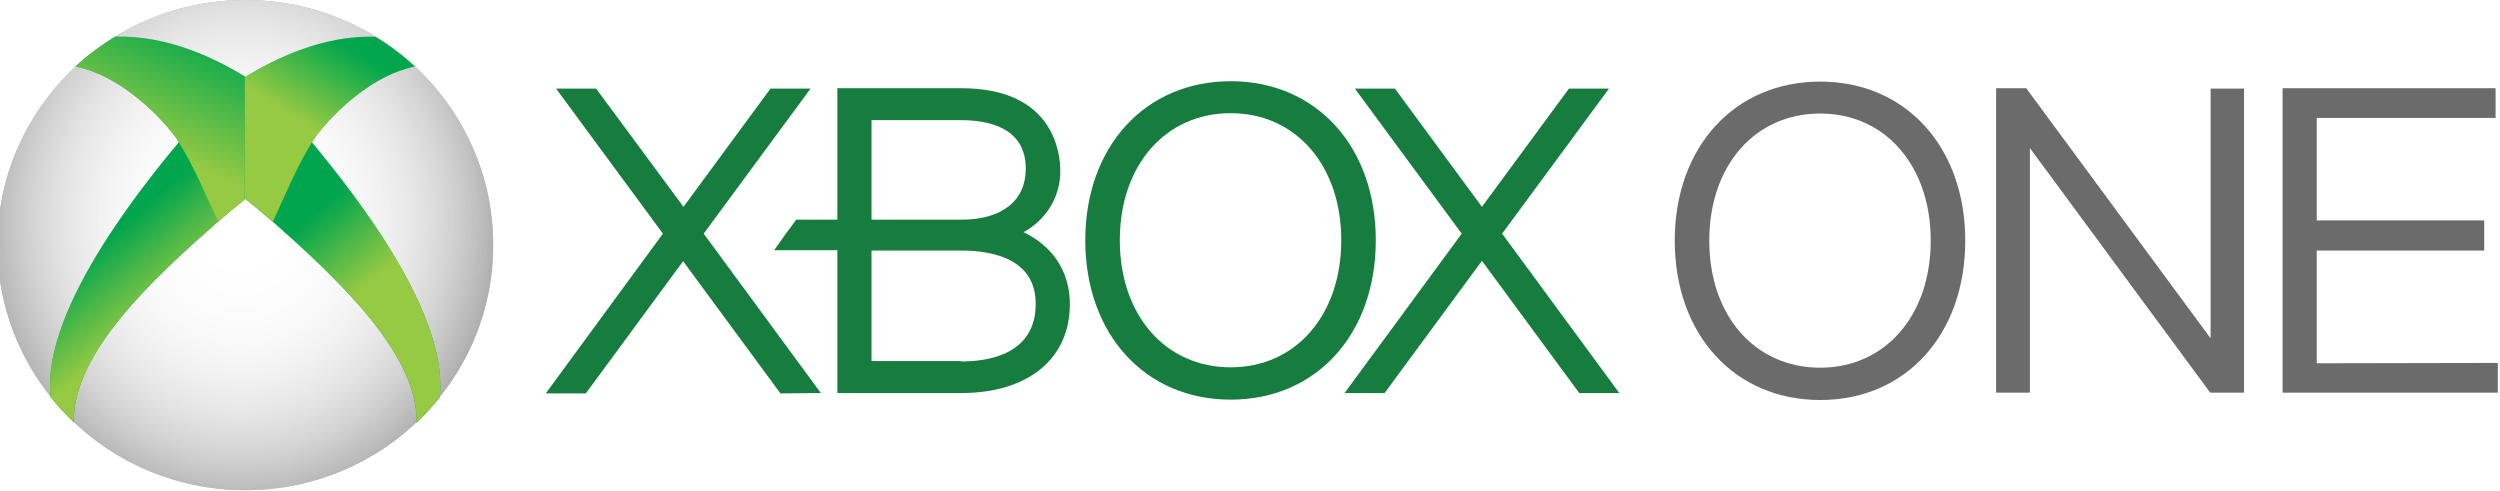
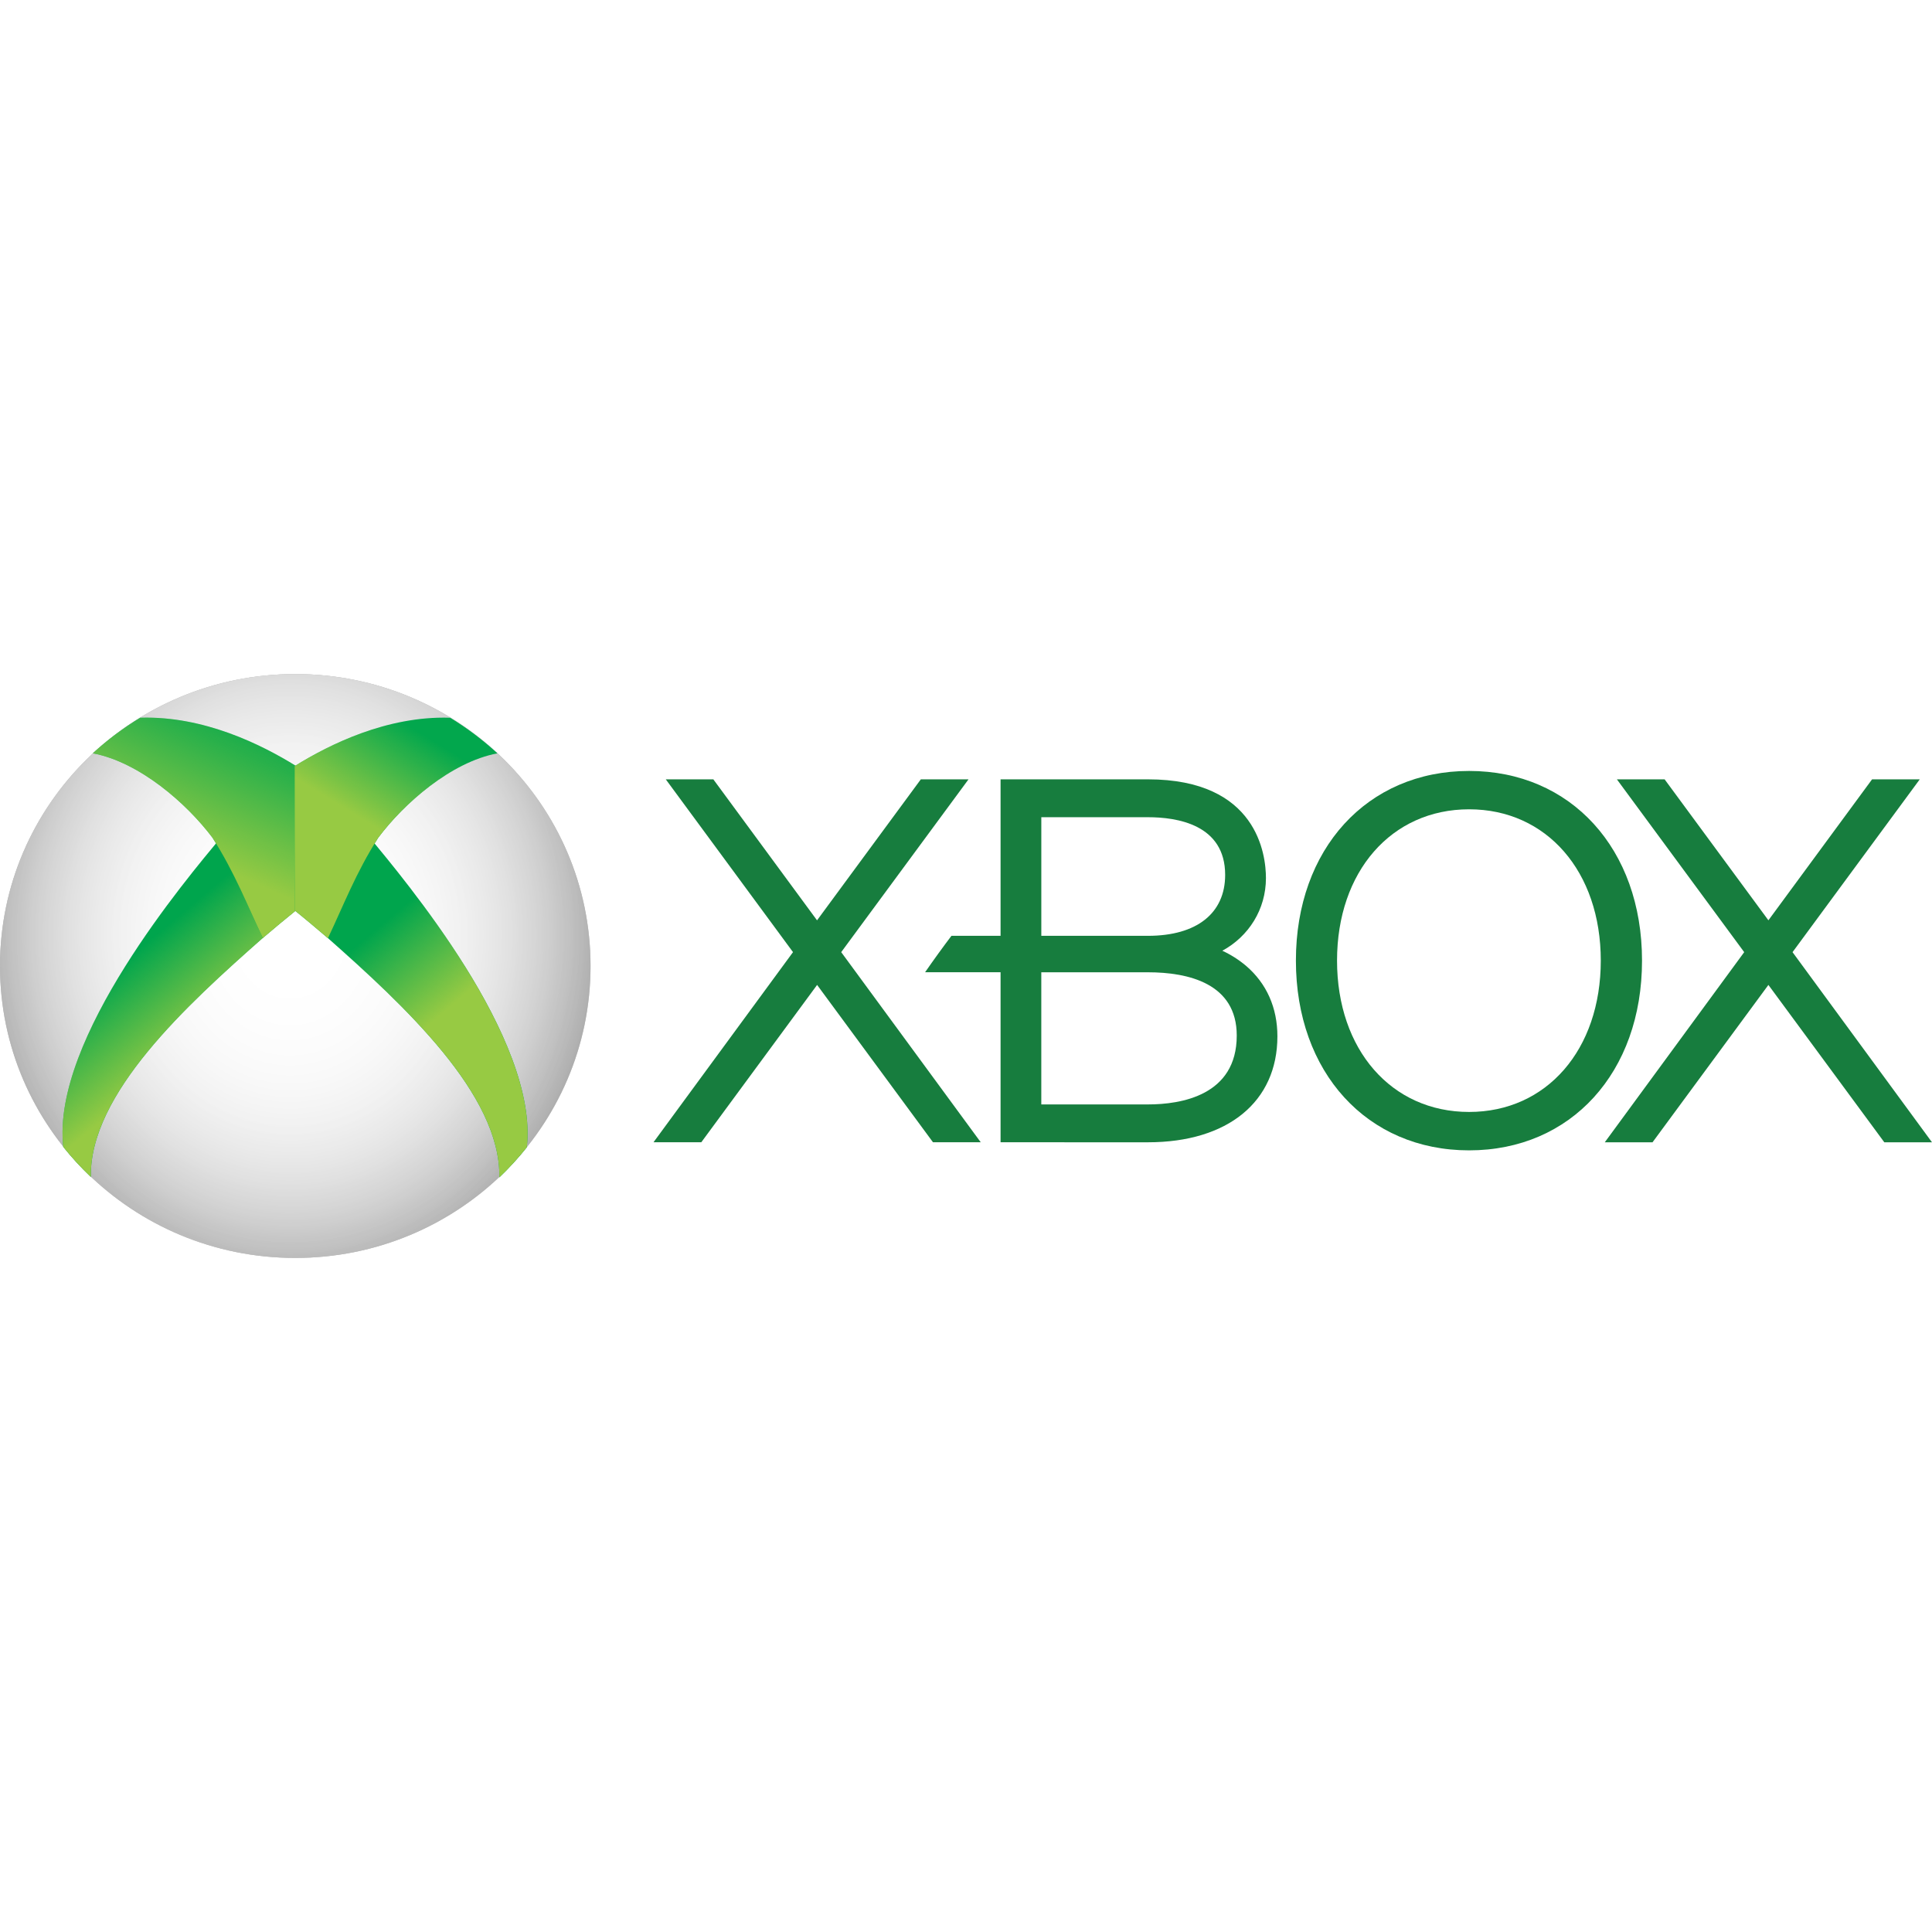
- <svg xmlns="http://www.w3.org/2000/svg" width="100" height="19.602" viewBox="11.272 1.898 6.807 1.334" version="1.1" id="svg19">
-   <defs id="defs19" />
-   <path fill="#6b6b6b" d="M 17.291,2.139 V 2.819 L 16.789,2.138 16.707,2.138 V 2.967 H 16.799 V 2.301 l 0.491,0.666 0.092,8e-5 V 2.139 Z m -1.063,-0.019 c -0.233,0 -0.396,0.178 -0.396,0.433 0,0.256 0.163,0.434 0.396,0.434 0.233,0 0.395,-0.178 0.395,-0.434 0,-0.255 -0.162,-0.433 -0.395,-0.433 m 0,0.779 c -0.178,0 -0.302,-0.142 -0.302,-0.346 0,-0.204 0.124,-0.346 0.302,-0.346 0.177,0 0.301,0.142 0.301,0.346 4e-5,0.204 -0.124,0.346 -0.301,0.346 m 1.352,-0.012 V 2.58 h 0.456 V 2.498 H 17.58 V 2.219 h 0.487 v -0.081 h -0.58 v 0.829 h 0.586 v -0.081 z" id="path1" style="stroke-width:0.04" />
-   <path fill="#177d3e" d="M 15.572,2.968 15.307,2.608 15.042,2.968 H 14.933 L 15.252,2.534 14.961,2.139 h 0.109 l 0.237,0.322 0.237,-0.322 h 0.109 L 15.362,2.534 15.681,2.968 Z M 14.113,2.565 a 0.238,0.238 0 0 0 -0.054,-0.035 c 0.06,-0.033 0.1,-0.094 0.1,-0.166 0,-0.053 -0.02,-0.226 -0.27,-0.226 h -0.337 v 0.358 h -0.112 a 2.432,2.432 0 0 0 -0.06,0.083 h 0.172 v 0.389 l 0.337,4e-5 c 0.182,0 0.296,-0.093 0.296,-0.242 0,-0.065 -0.025,-0.121 -0.072,-0.161 M 13.645,2.225 h 0.244 c 0.066,0 0.176,0.016 0.176,0.132 0,0.087 -0.064,0.139 -0.176,0.139 h -0.244 z m 0.244,0.656 H 13.645 V 2.58 h 0.244 c 0.092,0 0.203,0.026 0.203,0.145 4e-5,0.137 -0.127,0.157 -0.203,0.157" id="path2" style="stroke-width:0.04" />
-   <path d="m 14.623,2.119 c -0.233,0 -0.396,0.178 -0.396,0.433 0,0.256 0.163,0.434 0.396,0.434 0.233,0 0.395,-0.178 0.395,-0.434 0,-0.255 -0.162,-0.433 -0.395,-0.433 m 0,0.779 c -0.178,0 -0.302,-0.142 -0.302,-0.346 0,-0.204 0.124,-0.346 0.302,-0.346 0.177,0 0.301,0.142 0.301,0.346 0,0.204 -0.124,0.346 -0.301,0.346 M 13.507,2.968 13.188,2.534 13.479,2.139 H 13.37 L 13.133,2.461 12.895,2.139 h -0.109 l 0.291,0.395 -0.319,0.435 h 0.109 l 0.265,-0.36 0.265,0.36 z" fill="#177d3e" id="path3" style="stroke-width:0.04" />
-   <g transform="matrix(0.04000324,0,0,0.04000324,10.67787,3.284512)" id="g19">
-     <path d="m 48.42,-17.981 c 0,9.212 -7.553,16.679 -16.87,16.679 -9.317,0 -16.87,-7.467 -16.87,-16.679 0,-9.211 7.553,-16.679 16.87,-16.679 9.317,0 16.87,7.467 16.87,16.679 z" fill="#666666" id="path4" />
-     <radialGradient id="a" cx="-1186.125" cy="1608.61" r="14.351" gradientTransform="matrix(0,1.6935,1.5038,0,-2387.78,1988.934)" gradientUnits="userSpaceOnUse">
-       <stop offset="0" stop-color="#fff" id="stop4" />
-       <stop offset="1" stop-color="#fff" stop-opacity="0" id="stop5" />
-     </radialGradient>
-     <path d="m 48.42,-17.981 c 0,9.212 -7.553,16.679 -16.87,16.679 -9.317,0 -16.87,-7.467 -16.87,-16.679 0,-9.211 7.553,-16.679 16.87,-16.679 9.317,0 16.87,7.467 16.87,16.679 z" fill="url(#a)" id="path5" style="fill:url(#a)" />
-     <radialGradient id="b" cx="-1186.125" cy="1608.61" r="14.351" gradientTransform="matrix(0,1.6935,1.5038,0,-2387.78,1988.934)" gradientUnits="userSpaceOnUse">
-       <stop offset="0" stop-color="#fff" id="stop6" />
-       <stop offset="1" stop-color="#fff" stop-opacity="0" id="stop7" />
-     </radialGradient>
-     <path d="m 48.42,-17.981 c 0,9.212 -7.553,16.679 -16.87,16.679 -9.317,0 -16.87,-7.467 -16.87,-16.679 0,-9.211 7.553,-16.679 16.87,-16.679 9.317,0 16.87,7.467 16.87,16.679 z" fill="url(#b)" id="path7" style="fill:url(#b)" />
-     <radialGradient id="c" cx="-1186.125" cy="1608.61" r="14.351" gradientTransform="matrix(0,1.6935,1.5038,0,-2387.78,1988.934)" gradientUnits="userSpaceOnUse">
-       <stop offset="0" stop-color="#fff" id="stop8" />
-       <stop offset="1" stop-color="#fff" stop-opacity="0" id="stop9" />
-     </radialGradient>
-     <path d="m 48.42,-17.981 c 0,9.212 -7.553,16.679 -16.87,16.679 -9.317,0 -16.87,-7.467 -16.87,-16.679 0,-9.211 7.553,-16.679 16.87,-16.679 9.317,0 16.87,7.467 16.87,16.679 z" fill="url(#c)" id="path9" style="fill:url(#c)" />
-     <path d="m 27.27,-25.287 c -1.863,2.258 -9.666,11.435 -8.974,17.64 0.482,0.61 1.013,1.182 1.574,1.72 -0.082,-4.75 5.492,-9.833 9.842,-13.67 l -2.443,-5.69 z" fill="#00a54d" id="path10" />
-     <g transform="matrix(1.0075,0,0,1.00084,1.107,-34.878)" id="g11">
-       <linearGradient id="d" gradientUnits="userSpaceOnUse" x1="-1022.497" y1="1131.197" x2="-1026.453" y2="1135.837" gradientTransform="matrix(1.0075,0,0,-1.0008,1054.326,1153.657)">
-         <stop offset="0" stop-color="#97ca43" id="stop10" />
-         <stop offset="1" stop-color="#97ca43" stop-opacity="0" id="stop11" />
-       </linearGradient>
-       <path d="m 25.967,9.583 c -1.848,2.256 -9.593,11.425 -8.906,17.625 0.478,0.61 1.005,1.181 1.562,1.718 -0.081,-4.745 5.451,-9.825 9.769,-13.658 z" fill="url(#d)" id="path11" style="fill:url(#d)" />
-     </g>
-     <g transform="matrix(1.0075,0,0,1.00084,0.968,-34.846)" id="g13">
-       <path d="m 21.561,2.677 a 16.832,16.832 0 0 0 -2.687,2.031 c 2.656,0.508 5.32,2.862 6.781,4.812 1.272,2.002 1.963,3.837 2.861,5.731 a 91.424,91.424 0 0 1 1.896,-1.587 L 30.408,5.438 C 28.429,4.2 25.158,2.571 21.592,2.677 c -0.008,0.005 -0.024,-0.005 -0.031,0 z" fill="#02a74d" id="path12" />
-       <linearGradient id="e" gradientUnits="userSpaceOnUse" x1="-1022.39" y1="1142.336" x2="-1018.766" y2="1150.379" gradientTransform="matrix(1.0075,0,0,-1.0008,1054.187,1153.625)">
-         <stop offset="0" stop-color="#97ca43" id="stop12" />
-         <stop offset="1" stop-color="#97ca43" stop-opacity="0" id="stop13" />
-       </linearGradient>
-       <path d="m 21.561,2.677 a 16.832,16.832 0 0 0 -2.687,2.031 c 2.656,0.508 5.32,2.862 6.781,4.812 1.272,2.002 1.963,3.837 2.861,5.731 a 91.424,91.424 0 0 1 1.896,-1.587 L 30.408,5.438 C 28.429,4.2 25.158,2.571 21.592,2.677 c -0.008,0.005 -0.024,-0.005 -0.031,0 z" fill="url(#e)" id="path13" style="fill:url(#e)" />
-     </g>
-     <g id="g18">
-       <path d="m 35.837,-25.28 c 1.856,2.26 9.633,11.445 8.943,17.654 -0.48,0.61 -1.009,1.183 -1.568,1.722 0.081,-4.754 -5.474,-9.842 -9.81,-13.682 l 2.435,-5.695 z" fill="#00a54d" id="path14" />
-       <g transform="matrix(-1.00417,0,0,1.00169,61.912,-34.88)" id="g15">
-         <linearGradient id="f" gradientUnits="userSpaceOnUse" x1="1745.975" y1="1130.484" x2="1742.02" y2="1135.124" gradientTransform="matrix(-1.0042,0,0,-1.0017,1777.409,1153.894)">
-           <stop offset="0" stop-color="#97ca43" id="stop14" />
-           <stop offset="1" stop-color="#97ca43" stop-opacity="0" id="stop15" />
-         </linearGradient>
-         <path d="m 25.967,9.583 c -1.848,2.256 -9.593,11.426 -8.906,17.625 a 16.95,16.95 0 0 0 1.562,1.719 c -0.081,-4.746 5.451,-9.825 9.769,-13.659 z" fill="url(#f)" id="path15" style="fill:url(#f)" />
-       </g>
-       <g transform="matrix(-1.00417,0,0,1.00169,62.051,-34.848)" id="g17">
-         <path d="m 21.561,2.677 a 16.945,16.945 0 0 0 -2.688,2.031 c 2.656,0.508 5.321,2.862 6.781,4.812 1.272,2.002 1.964,3.837 2.862,5.732 0.608,-0.519 1.226,-1.047 1.896,-1.587 L 30.408,5.438 C 28.429,4.2 25.158,2.571 21.592,2.677 c -0.007,0.005 -0.024,-0.005 -0.031,0 z" fill="#02a74d" id="path16" />
-         <linearGradient id="g" gradientUnits="userSpaceOnUse" x1="1746.11" y1="1141.965" x2="1749.206" y2="1147.008" gradientTransform="matrix(-1.0042,0,0,-1.0017,1777.548,1153.863)">
-           <stop offset="0" stop-color="#97ca43" id="stop16" />
-           <stop offset="1" stop-color="#97ca43" stop-opacity="0" id="stop17" />
-         </linearGradient>
-         <path d="m 21.561,2.677 a 16.945,16.945 0 0 0 -2.688,2.031 c 2.656,0.508 5.321,2.862 6.781,4.812 1.272,2.002 1.964,3.837 2.862,5.732 0.608,-0.519 1.226,-1.047 1.896,-1.587 L 30.408,5.438 C 28.429,4.2 25.158,2.571 21.592,2.677 c -0.007,0.005 -0.024,-0.005 -0.031,0 z" fill="url(#g)" id="path17" style="fill:url(#g)" />
+ <svg xmlns="http://www.w3.org/2000/svg" width="100" height="100" viewBox="0 0 100 100" version="1.1" id="svg1" xml:space="preserve">
+   <defs id="defs1" />
+   <g id="layer1">
+     <g id="g1" transform="matrix(0.9059284,0,0,0.9059284,-10.21162,33.17057)">
+       <path fill="#177d3e" d="m 118.932,28.65 -6.623,-8.992 -6.621,8.992 h -2.728 l 7.966,-10.864 -7.274,-9.874 h 2.727 l 5.93,8.054 5.923,-8.054 h 2.725 l -7.269,9.874 7.968,10.864 z M 82.467,18.57 a 6,6 0 0 0 -1.358,-0.865 c 1.505,-0.817 2.492,-2.361 2.492,-4.152 0,-1.327 -0.489,-5.641 -6.741,-5.641 h -8.421 v 8.94 h -2.806 a 61,61 0 0 0 -1.506,2.081 h 4.312 v 9.715 l 8.421,0.001 c 4.562,0 7.396,-2.317 7.396,-6.054 0,-1.632 -0.617,-3.021 -1.789,-4.025 m -11.7,-8.494 h 6.093 c 1.65,0 4.411,0.411 4.411,3.296 0,2.181 -1.609,3.481 -4.411,3.481 h -6.093 z m 6.092,16.41 h -6.093 v -7.55 h 6.093 c 2.311,0 5.074,0.638 5.074,3.614 10e-4,3.423 -3.177,3.936 -5.074,3.936" id="path1" />
+       <path fill="#177d3e" d="m 95.209,7.433 c -5.824,0 -9.896,4.456 -9.896,10.835 0,6.389 4.071,10.842 9.896,10.842 5.82,0 9.879,-4.453 9.879,-10.842 0,-6.379 -4.059,-10.835 -9.879,-10.835 m 0,19.483 c -4.438,0 -7.546,-3.557 -7.546,-8.648 0,-5.088 3.108,-8.644 7.546,-8.644 4.431,0 7.523,3.556 7.523,8.644 0,5.091 -3.092,8.648 -7.523,8.648 M 67.306,28.648 59.334,17.785 66.608,7.912 h -2.725 l -5.93,8.056 -5.925,-8.056 h -2.717 l 7.269,9.873 -7.971,10.863 h 2.731 l 6.617,-8.99 6.621,8.99 z" id="path2" />
+       <g transform="translate(-3.408,36.558)" id="g17">
+         <path fill="#666666" d="m 48.42,-17.981 c 0,9.212 -7.553,16.679 -16.87,16.679 -9.317,0 -16.87,-7.467 -16.87,-16.679 0,-9.212 7.553,-16.679 16.87,-16.679 9.317,0 16.87,7.467 16.87,16.679" id="path3" />
+         <radialGradient id="a" cx="-1186.125" cy="1608.61" r="14.351" gradientTransform="matrix(0,1.6935,1.5038,0,-2387.78,1988.934)" gradientUnits="userSpaceOnUse">
+           <stop offset="0" stop-color="#fff" id="stop3" />
+           <stop offset="1" stop-color="#fff" stop-opacity="0" id="stop4" />
+         </radialGradient>
+         <path fill="url(#a)" d="m 48.42,-17.981 c 0,9.212 -7.553,16.679 -16.87,16.679 -9.317,0 -16.87,-7.467 -16.87,-16.679 0,-9.212 7.553,-16.679 16.87,-16.679 9.317,0 16.87,7.467 16.87,16.679" id="path4" style="fill:url(#a)" />
+         <radialGradient id="b" cx="-1186.125" cy="1608.61" r="14.351" gradientTransform="matrix(0,1.6935,1.5038,0,-2387.78,1988.934)" gradientUnits="userSpaceOnUse">
+           <stop offset="0" stop-color="#fff" id="stop5" />
+           <stop offset="1" stop-color="#fff" stop-opacity="0" id="stop6" />
+         </radialGradient>
+         <path fill="url(#b)" d="m 48.42,-17.981 c 0,9.212 -7.553,16.679 -16.87,16.679 -9.317,0 -16.87,-7.467 -16.87,-16.679 0,-9.212 7.553,-16.679 16.87,-16.679 9.317,0 16.87,7.467 16.87,16.679" id="path6" style="fill:url(#b)" />
+         <radialGradient id="c" cx="-1186.125" cy="1608.61" r="14.351" gradientTransform="matrix(0,1.6935,1.5038,0,-2387.78,1988.934)" gradientUnits="userSpaceOnUse">
+           <stop offset="0" stop-color="#fff" id="stop7" />
+           <stop offset="1" stop-color="#fff" stop-opacity="0" id="stop8" />
+         </radialGradient>
+         <path fill="url(#c)" d="m 48.42,-17.981 c 0,9.212 -7.553,16.679 -16.87,16.679 -9.317,0 -16.87,-7.467 -16.87,-16.679 0,-9.212 7.553,-16.679 16.87,-16.679 9.317,0 16.87,7.467 16.87,16.679" id="path8" style="fill:url(#c)" />
+         <path fill="#00a54d" d="m 27.27,-25.287 c -1.863,2.258 -9.666,11.435 -8.974,17.64 0.482,0.61 1.013,1.182 1.574,1.72 -0.082,-4.75 5.492,-9.833 9.842,-13.67 z" id="path9" />
+         <g transform="matrix(1.0075,0,0,1.00084,1.107,-34.878)" id="g10">
+           <linearGradient id="d" x1="-1022.497" x2="-1026.453" y1="1131.197" y2="1135.837" gradientTransform="matrix(1.0075,0,0,-1.0008,1054.326,1153.657)" gradientUnits="userSpaceOnUse">
+             <stop offset="0" stop-color="#97ca43" id="stop9" />
+             <stop offset="1" stop-color="#97ca43" stop-opacity="0" id="stop10" />
+           </linearGradient>
+           <path fill="url(#d)" d="m 25.967,9.583 c -1.848,2.256 -9.593,11.425 -8.906,17.625 0.478,0.61 1.005,1.181 1.562,1.718 -0.081,-4.745 5.451,-9.825 9.769,-13.658 z" id="path10" style="fill:url(#d)" />
+         </g>
+         <g transform="matrix(1.0075,0,0,1.00084,0.968,-34.846)" id="g12">
+           <path fill="#02a74d" d="m 21.561,2.677 a 17,17 0 0 0 -2.687,2.031 c 2.656,0.508 5.32,2.862 6.781,4.812 1.272,2.002 1.963,3.837 2.861,5.731 a 91,91 0 0 1 1.896,-1.587 L 30.408,5.438 C 28.429,4.2 25.158,2.571 21.592,2.677 c -0.008,0.005 -0.024,-0.005 -0.031,0" id="path11" />
+           <linearGradient id="e" x1="-1022.39" x2="-1018.766" y1="1142.336" y2="1150.379" gradientTransform="matrix(1.0075,0,0,-1.0008,1054.187,1153.625)" gradientUnits="userSpaceOnUse">
+             <stop offset="0" stop-color="#97ca43" id="stop11" />
+             <stop offset="1" stop-color="#97ca43" stop-opacity="0" id="stop12" />
+           </linearGradient>
+           <path fill="url(#e)" d="m 21.561,2.677 a 17,17 0 0 0 -2.687,2.031 c 2.656,0.508 5.32,2.862 6.781,4.812 1.272,2.002 1.963,3.837 2.861,5.731 a 91,91 0 0 1 1.896,-1.587 L 30.408,5.438 C 28.429,4.2 25.158,2.571 21.592,2.677 c -0.008,0.005 -0.024,-0.005 -0.031,0" id="path12" style="fill:url(#e)" />
+         </g>
+         <path fill="#00a54d" d="m 35.837,-25.28 c 1.856,2.26 9.633,11.445 8.943,17.654 -0.48,0.61 -1.009,1.183 -1.568,1.722 0.081,-4.754 -5.474,-9.842 -9.81,-13.682 l 2.435,-5.695 z" id="path13" />
+         <g transform="matrix(-1.00417,0,0,1.00169,61.912,-34.88)" id="g14">
+           <linearGradient id="f" x1="1745.975" x2="1742.02" y1="1130.484" y2="1135.124" gradientTransform="matrix(-1.0042,0,0,-1.0017,1777.409,1153.894)" gradientUnits="userSpaceOnUse">
+             <stop offset="0" stop-color="#97ca43" id="stop13" />
+             <stop offset="1" stop-color="#97ca43" stop-opacity="0" id="stop14" />
+           </linearGradient>
+           <path fill="url(#f)" d="m 25.967,9.583 c -1.848,2.256 -9.593,11.426 -8.906,17.625 a 17,17 0 0 0 1.562,1.719 c -0.081,-4.746 5.451,-9.825 9.769,-13.659 z" id="path14" style="fill:url(#f)" />
+         </g>
+         <g transform="matrix(-1.00417,0,0,1.00169,62.051,-34.848)" id="g16">
+           <path fill="#02a74d" d="m 21.561,2.677 a 17,17 0 0 0 -2.688,2.031 c 2.656,0.508 5.321,2.862 6.781,4.812 1.272,2.002 1.964,3.837 2.862,5.732 0.608,-0.519 1.226,-1.047 1.896,-1.587 L 30.408,5.438 C 28.429,4.2 25.158,2.571 21.592,2.677 c -0.007,0.005 -0.024,-0.005 -0.031,0" id="path15" />
+           <linearGradient id="g" x1="1746.11" x2="1749.206" y1="1141.965" y2="1147.008" gradientTransform="matrix(-1.0042,0,0,-1.0017,1777.548,1153.863)" gradientUnits="userSpaceOnUse">
+             <stop offset="0" stop-color="#97ca43" id="stop15" />
+             <stop offset="1" stop-color="#97ca43" stop-opacity="0" id="stop16" />
+           </linearGradient>
+           <path fill="url(#g)" d="m 21.561,2.677 a 17,17 0 0 0 -2.688,2.031 c 2.656,0.508 5.321,2.862 6.781,4.812 1.272,2.002 1.964,3.837 2.862,5.732 0.608,-0.519 1.226,-1.047 1.896,-1.587 L 30.408,5.438 C 28.429,4.2 25.158,2.571 21.592,2.677 c -0.007,0.005 -0.024,-0.005 -0.031,0" id="path16" style="fill:url(#g)" />
+         </g>
      </g>
    </g>
  </g>
</svg>
